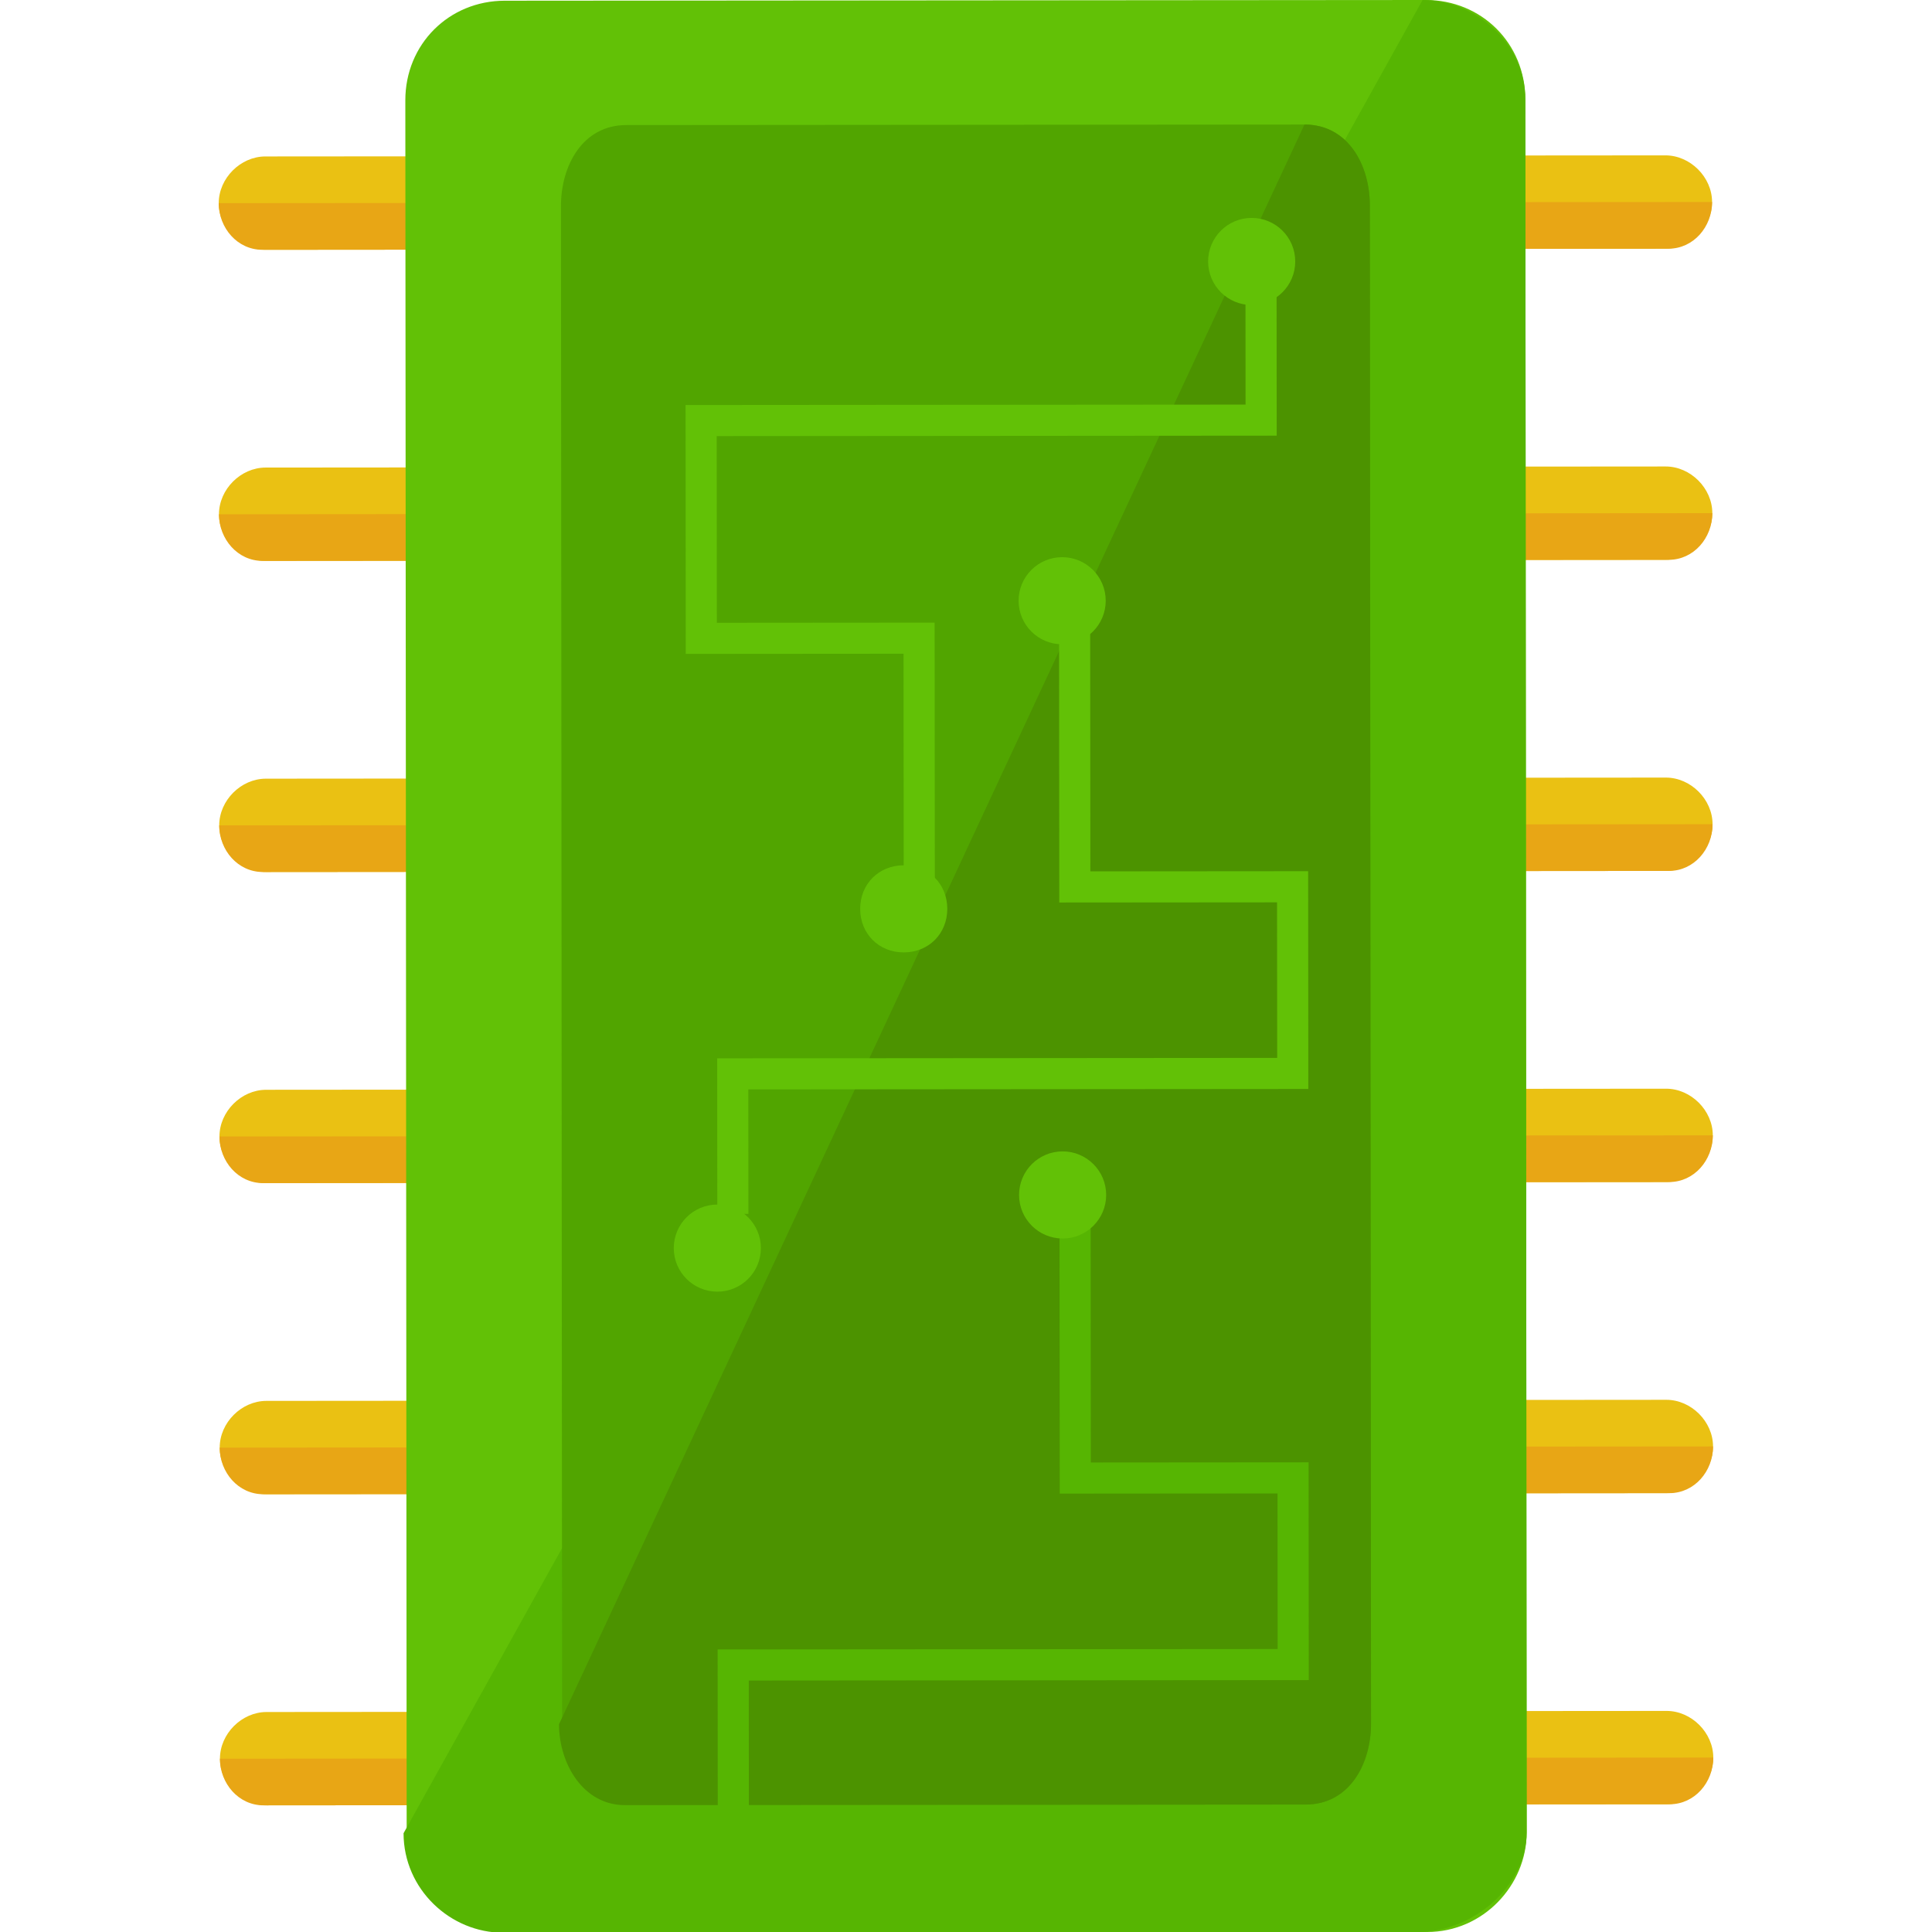
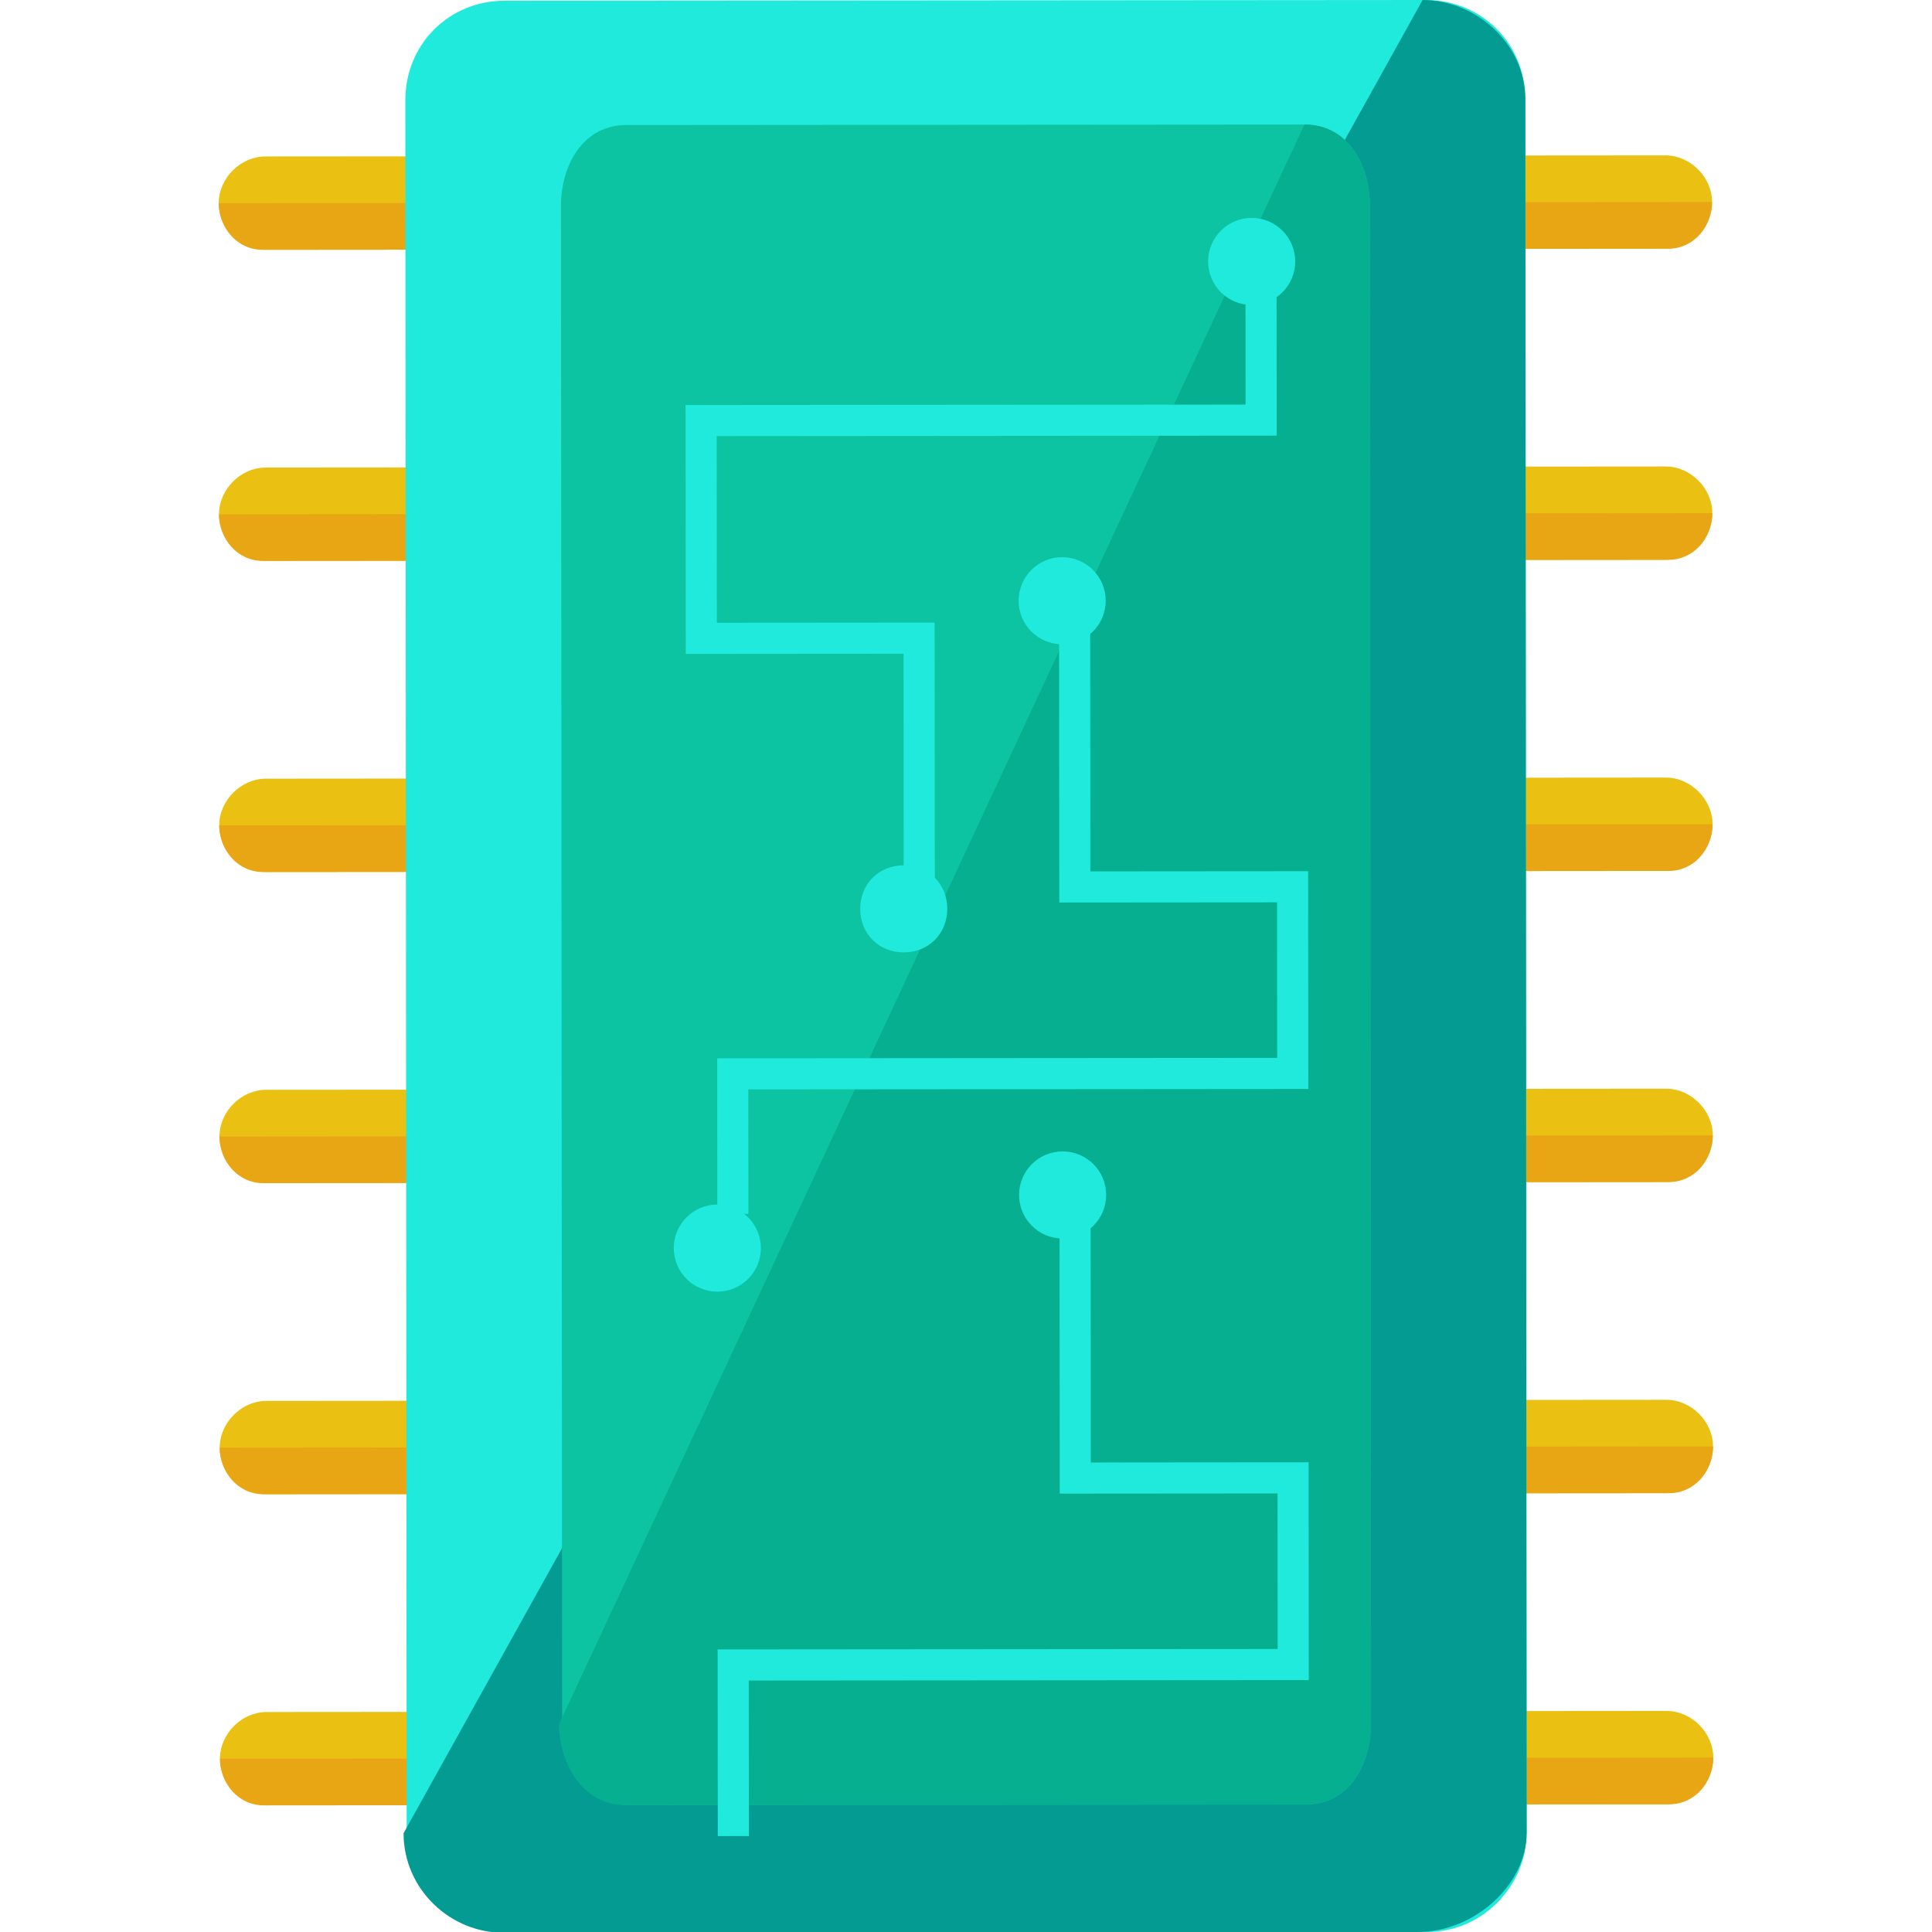
<svg xmlns="http://www.w3.org/2000/svg" xml:space="preserve" style="enable-background:new 0 0 496.8 496.8;" viewBox="0 0 496.8 496.8" y="0px" x="0px" id="Layer_1" version="1.1">
  <defs id="defs87" />
  <path id="path2" d="m 68.319,144.23 c -6.4,0.005 -12.004,-5.591 -12.009,-11.991 v 0 c -0.005,-6.4 5.591,-12.004 11.991,-12.009 l 360,-0.278 c 6.4,-0.005 12.004,5.591 12.009,11.991 v 0 c 0.005,6.4 -5.591,12.004 -11.991,12.009 z" style="fill:#eac113" />
  <path id="path4" d="m 440.31,131.943 v 0 c 0.005,6.4 -4.791,12.004 -11.191,12.009 l -361.6,0.279 c -6.4,0.005 -11.204,-5.591 -11.209,-11.991 v 0" style="fill:#e8a615" />
  <path id="path6" d="m 68.258,64.23 c -6.4,0.005 -12.004,-5.591 -12.009,-11.991 v 0 c -0.005,-6.4 5.591,-12.004 11.991,-12.009 L 428.239,39.952 c 6.4,-0.005 12.004,5.591 12.009,11.991 v 0 c 0.005,6.4 -5.591,12.004 -11.991,12.009 z" style="fill:#eac113" />
  <path id="path8" d="m 440.248,51.943 v 0 c 0.005,6.4 -4.791,12.004 -11.191,12.009 L 67.458,64.231 C 61.058,64.236 56.253,58.64 56.248,52.24 v 0" style="fill:#e8a615" />
  <path id="path10" d="m 68.381,224.23 c -6.4,0.005 -12.004,-5.591 -12.009,-11.991 v 0 c -0.005,-6.4 5.591,-12.004 11.991,-12.009 l 360,-0.278 c 6.4,-0.005 12.004,5.591 12.009,11.991 v 0 c 0.005,6.4 -5.591,12.004 -11.991,12.009 z" style="fill:#eac113" />
  <path id="path12" d="m 440.372,211.943 v 0 c 0.005,6.4 -4.791,12.004 -11.191,12.009 L 67.581,224.231 c -6.4,0.005 -11.204,-5.591 -11.209,-11.991 v 0" style="fill:#e8a615" />
  <path id="path14" d="m 68.443,304.23 c -6.4,0.005 -12.004,-5.591 -12.009,-11.991 v 0 c -0.005,-6.4 5.591,-12.004 11.991,-12.009 l 360,-0.278 c 6.4,-0.005 12.004,5.591 12.009,11.991 v 0 c 0.005,6.4 -5.591,12.004 -11.991,12.009 z" style="fill:#eac113" />
  <path id="path16" d="m 440.434,291.943 v 0 c 0.005,6.4 -4.791,12.004 -11.191,12.009 l -361.6,0.279 c -6.4,0.005 -11.204,-5.591 -11.209,-11.991 v 0" style="fill:#e8a615" />
  <path id="path18" d="m 68.505,384.23 c -6.4,0.005 -12.004,-5.591 -12.009,-11.991 v 0 c -0.005,-6.4 5.591,-12.004 11.991,-12.009 l 360,-0.278 c 6.4,-0.005 12.004,5.591 12.009,11.991 v 0 c 0.005,6.4 -5.591,12.004 -11.991,12.009 z" style="fill:#eac113" />
  <path id="path20" d="m 440.495,371.943 v 0 c 0.005,6.4 -4.791,12.004 -11.191,12.009 l -361.6,0.279 c -6.4,0.005 -11.204,-5.591 -11.209,-11.991 v 0" style="fill:#e8a615" />
  <path id="path22" d="m 68.567,464.23 c -6.4,0.005 -12.004,-5.591 -12.009,-11.991 v 0 c -0.005,-6.4 5.591,-12.004 11.991,-12.009 l 360,-0.278 c 6.4,-0.005 12.004,5.591 12.009,11.991 v 0 c 0.005,6.4 -5.591,12.004 -11.991,12.009 z" style="fill:#eac113" />
  <path id="path24" d="m 440.557,451.943 v 0 c 0.005,6.4 -4.791,12.004 -11.191,12.009 l -361.6,0.279 c -6.4,0.005 -11.204,-5.591 -11.209,-11.991 v 0" style="fill:#e8a615" />
-   <path id="path26" d="m 130.191,496.183 c -13.6,0.011 -25.609,-11.18 -25.62,-25.58 L 104.228,25.803 C 104.217,11.403 115.408,0.194 129.808,0.183 L 366.608,8.2797309e-6 C 381.008,-0.011 392.217,11.18 392.228,25.58 l 0.344,445.6 c 0.011,13.6 -11.18,25.609 -25.58,25.62 l -236.8,0.183 z" style="fill:#62c106" />
-   <path id="path28" d="M 365.808,6.2605973e-4 C 379.408,-0.01 392.217,11.18 392.228,25.58 l 0.344,445.6 c 0.011,13.6 -13.58,25.61 -27.98,25.622 l -235.2,0.182 c -13.6,0.011 -25.609,-11.18 -25.62,-25.58" style="fill:#56b502" />
-   <path id="path30" d="m 161.367,464.159 c -10.4,0.008 -16.808,-10.387 -16.816,-20.787 L 144.249,52.972 c -0.008,-10.4 5.584,-20.804 16.784,-20.813 l 174.4,-0.135 c 11.2,-0.009 16.808,10.387 16.816,20.787 L 352.55,443.211 c 0.008,10.4 -5.584,20.804 -16.784,20.813 z" style="fill:#51a500" />
-   <path id="path32" d="m 335.433,32.024 c 11.2,-0.009 16.808,10.387 16.816,20.787 L 352.55,443.211 c 0.008,10.4 -5.584,20.804 -16.784,20.813 l -175.2,0.135 c -10.4,0.008 -16.808,-10.387 -16.816,-20.787" style="fill:#4c9300" />
+   <path id="path26" d="m 130.191,496.183 c -13.6,0.011 -25.609,-11.18 -25.62,-25.58 L 104.228,25.803 C 104.217,11.403 115.408,0.194 129.808,0.183 L 366.608,8.2797309e-6 C 381.008,-0.011 392.217,11.18 392.228,25.58 l 0.344,445.6 c 0.011,13.6 -11.18,25.609 -25.58,25.62 l -236.8,0.183 z" style="fill:#1FEADB" />
+   <path id="path28" d="M 365.808,6.2605973e-4 C 379.408,-0.01 392.217,11.18 392.228,25.58 l 0.344,445.6 c 0.011,13.6 -13.58,25.61 -27.98,25.622 l -235.2,0.182 c -13.6,0.011 -25.609,-11.18 -25.62,-25.58" style="fill:#049B93" />
+   <path id="path30" d="m 161.367,464.159 c -10.4,0.008 -16.808,-10.387 -16.816,-20.787 L 144.249,52.972 c -0.008,-10.4 5.584,-20.804 16.784,-20.813 l 174.4,-0.135 c 11.2,-0.009 16.808,10.387 16.816,20.787 L 352.55,443.211 c 0.008,10.4 -5.584,20.804 -16.784,20.813 z" style="fill:#0CC4A1" />
+   <path id="path32" d="m 335.433,32.024 c 11.2,-0.009 16.808,10.387 16.816,20.787 L 352.55,443.211 c 0.008,10.4 -5.584,20.804 -16.784,20.813 l -175.2,0.135 c -10.4,0.008 -16.808,-10.387 -16.816,-20.787" style="fill:#05AF8F" />
  <g transform="rotate(89.95575,248.3543,248.4457)" id="g40">
-     <polygon id="polygon34" points="112,312.4 160,312.4 160,256.4 232,256.4 232,264.4 168,264.4 168,320.4 104,320.4 104,176.4 72,176.4 72,168.4 112,168.4 " style="fill:#62c106" />
-     <circle id="circle36" r="11.2" cy="174.8" cx="67.2" style="fill:#62c106" />
-     <path id="path38" d="m 244.8,264.4 c 0,6.4 -4.8,11.2 -11.2,11.2 -6.4,0 -11.2,-4.8 -11.2,-11.2 0,-6.4 4.8,-11.2 11.2,-11.2 6.4,0 11.2,4.8 11.2,11.2 z" style="fill:#62c106" />
+     <polygon id="polygon34" points="112,312.4 160,312.4 160,256.4 232,256.4 232,264.4 168,264.4 168,320.4 104,320.4 104,176.4 72,176.4 72,168.4 112,168.4 " style="fill:#1FEADB" />
+     <circle id="circle36" r="11.2" cy="174.8" cx="67.2" style="fill:#1FEADB" />
+     <path id="path38" d="m 244.8,264.4 c 0,6.4 -4.8,11.2 -11.2,11.2 -6.4,0 -11.2,-4.8 -11.2,-11.2 0,-6.4 4.8,-11.2 11.2,-11.2 6.4,0 11.2,4.8 11.2,11.2 z" style="fill:#1FEADB" />
  </g>
-   <polygon transform="rotate(89.95575,248.3543,248.4457)" id="polygon42" points="424,168.4 384,168.4 384,224.4 312,224.4 312,216.4 376,216.4 376,160.4 432,160.4 432,304.4 472,304.4 472,312.4 424,312.4 " style="fill:#56b502" />
+   <polygon transform="rotate(89.95575,248.3543,248.4457)" id="polygon42" points="424,168.4 384,168.4 384,224.4 312,224.4 312,216.4 376,216.4 376,160.4 432,160.4 432,304.4 472,304.4 472,312.4 424,312.4 " style="fill:#1FEADB" />
  <g transform="rotate(89.95575,248.3543,248.4457)" id="g52">
-     <circle id="circle44" r="11.2" cy="223.6" cx="307.2" style="fill:#62c106" />
-     <polygon id="polygon46" points="272,168.4 232,168.4 232,224.4 152,224.4 152,216.4 224,216.4 224,160.4 280,160.4 280,304.4 312,304.4 312,312.4 272,312.4 " style="fill:#62c106" />
-     <circle id="circle48" r="11.2" cy="312.4" cx="320.8" style="fill:#62c106" />
-     <circle id="circle50" r="11.2" cy="223.6" cx="154.4" style="fill:#62c106" />
+     <circle id="circle44" r="11.2" cy="223.6" cx="307.2" style="fill:#1FEADB" />
+     <polygon id="polygon46" points="272,168.4 232,168.4 232,224.4 152,224.4 152,216.4 224,216.4 224,160.4 280,160.4 280,304.4 312,304.4 312,312.4 272,312.4 " style="fill:#1FEADB" />
+     <circle id="circle48" r="11.2" cy="312.4" cx="320.8" style="fill:#1FEADB" />
+     <circle id="circle50" r="11.2" cy="223.6" cx="154.4" style="fill:#1FEADB" />
  </g>
  <g id="g54">
</g>
  <g id="g56">
</g>
  <g id="g58">
</g>
  <g id="g60">
</g>
  <g id="g62">
</g>
  <g id="g64">
</g>
  <g id="g66">
</g>
  <g id="g68">
</g>
  <g id="g70">
</g>
  <g id="g72">
</g>
  <g id="g74">
</g>
  <g id="g76">
</g>
  <g id="g78">
</g>
  <g id="g80">
</g>
  <g id="g82">
</g>
</svg>
